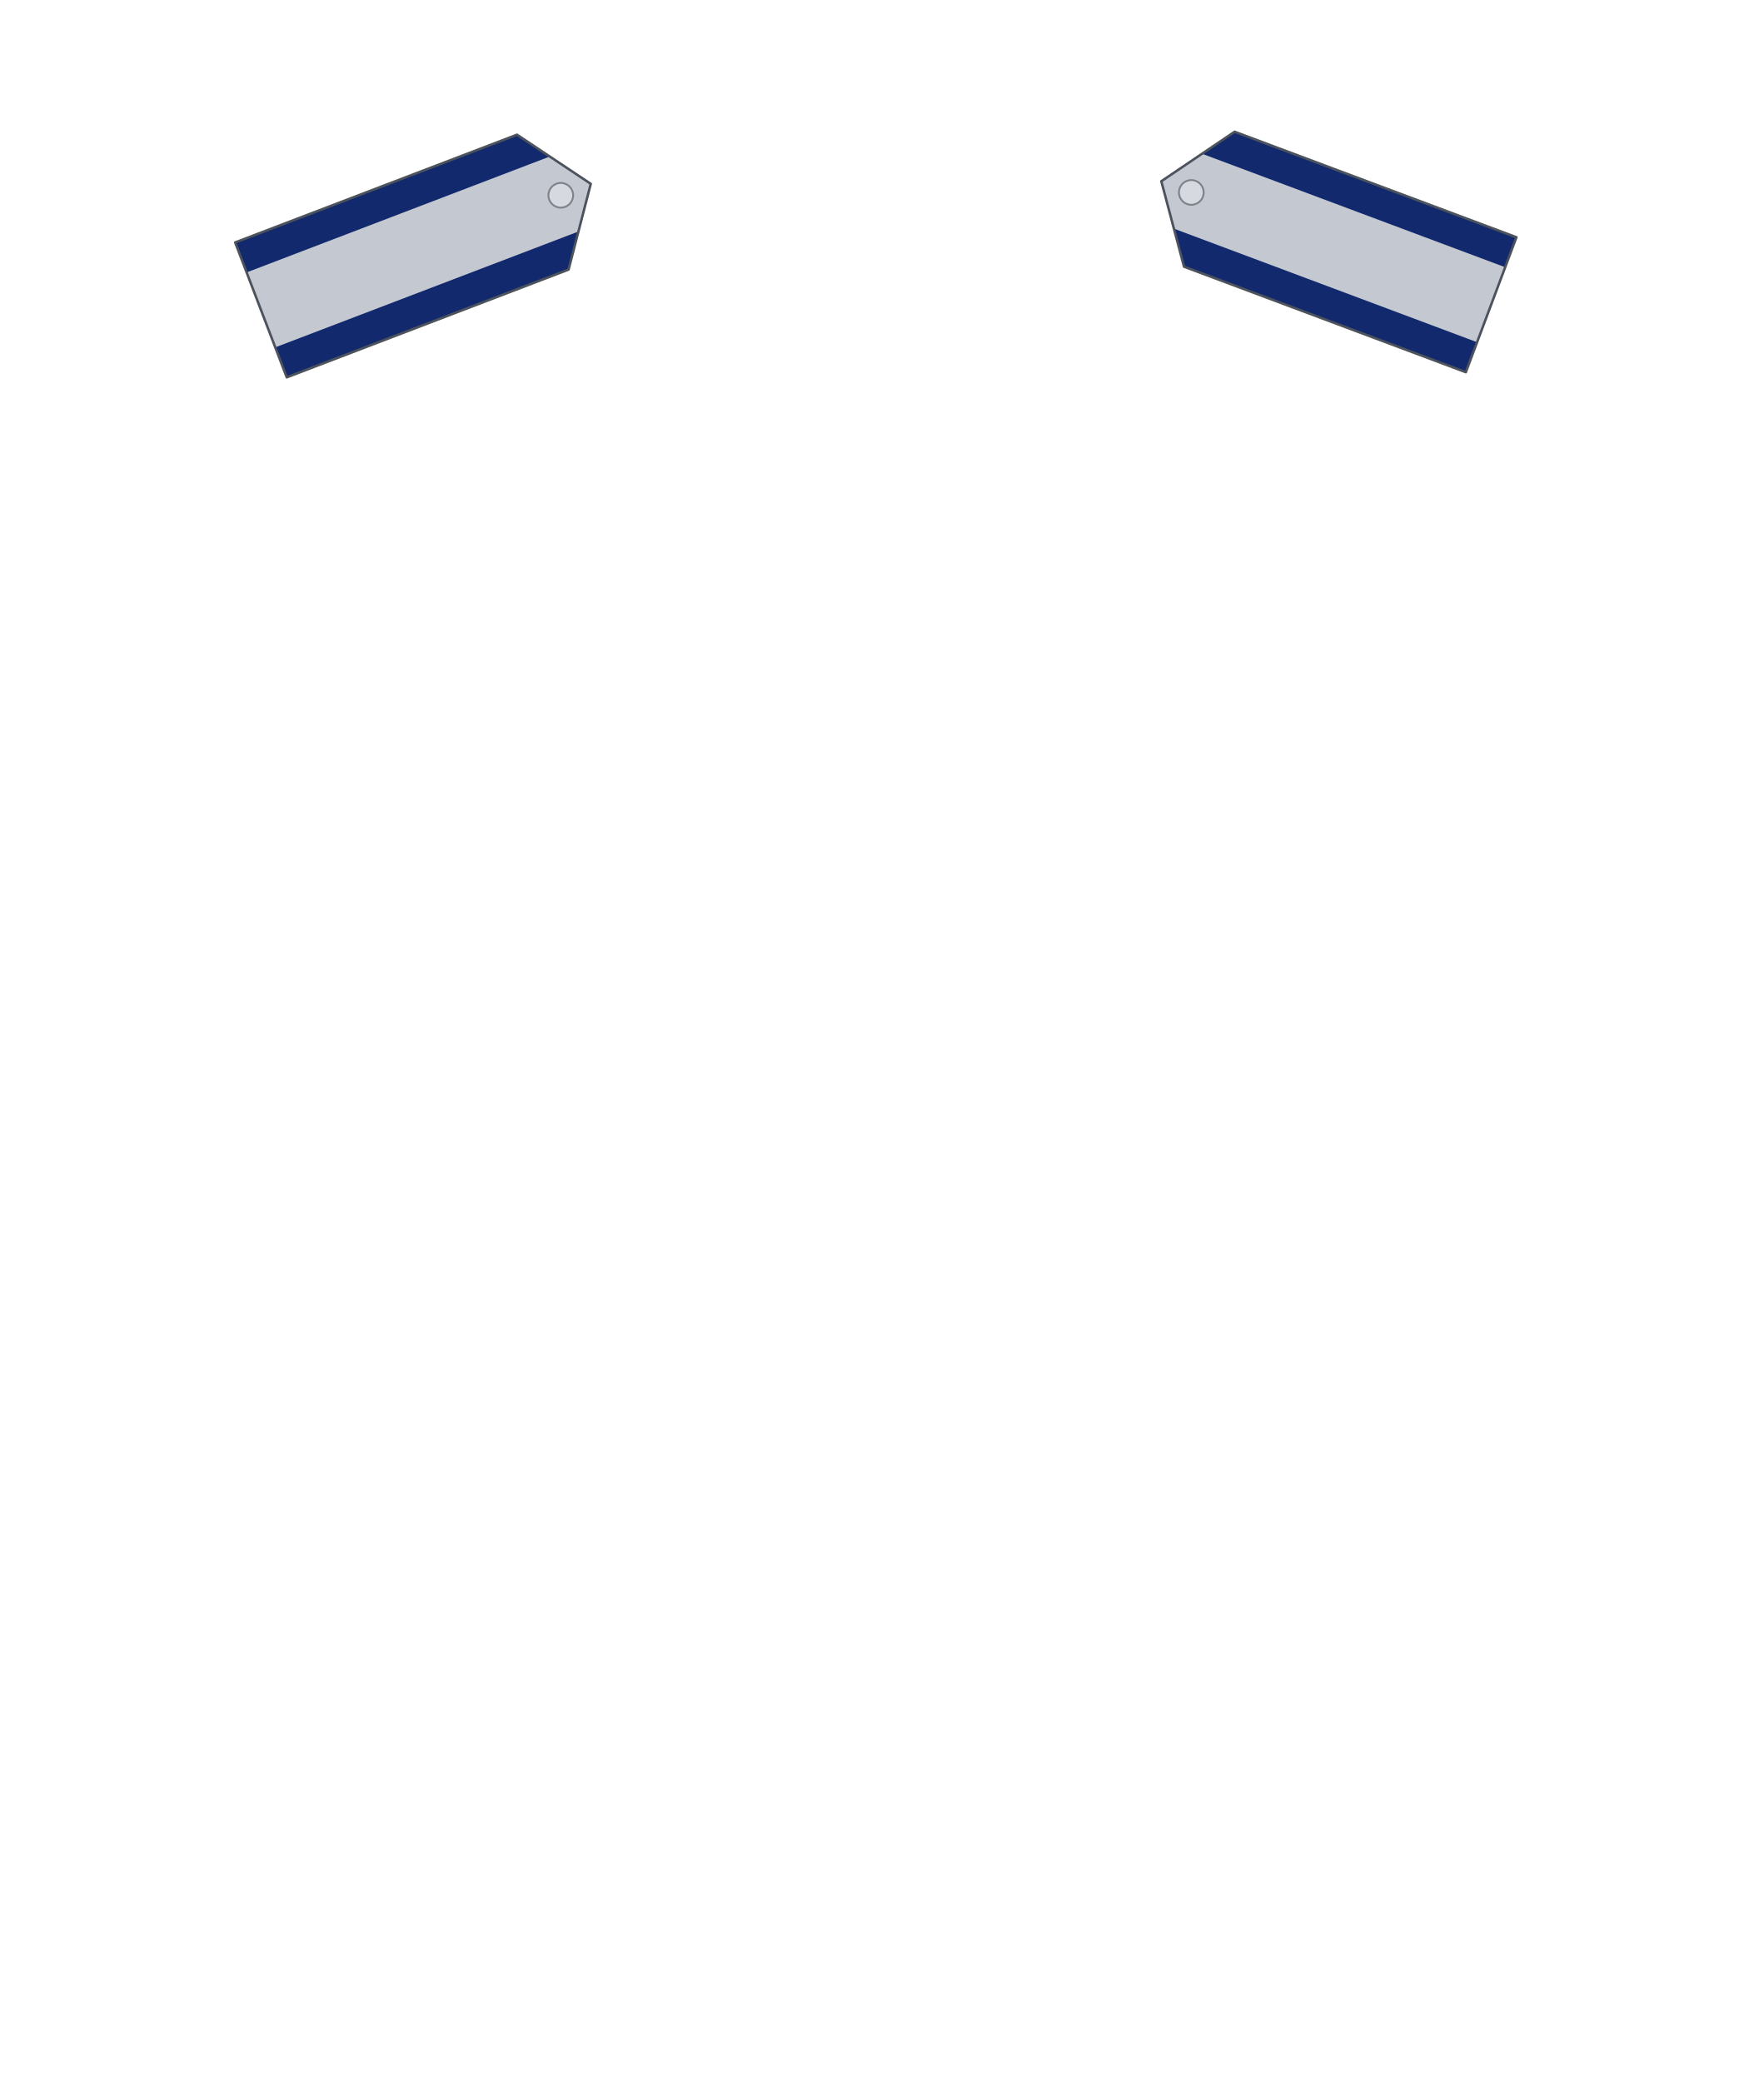
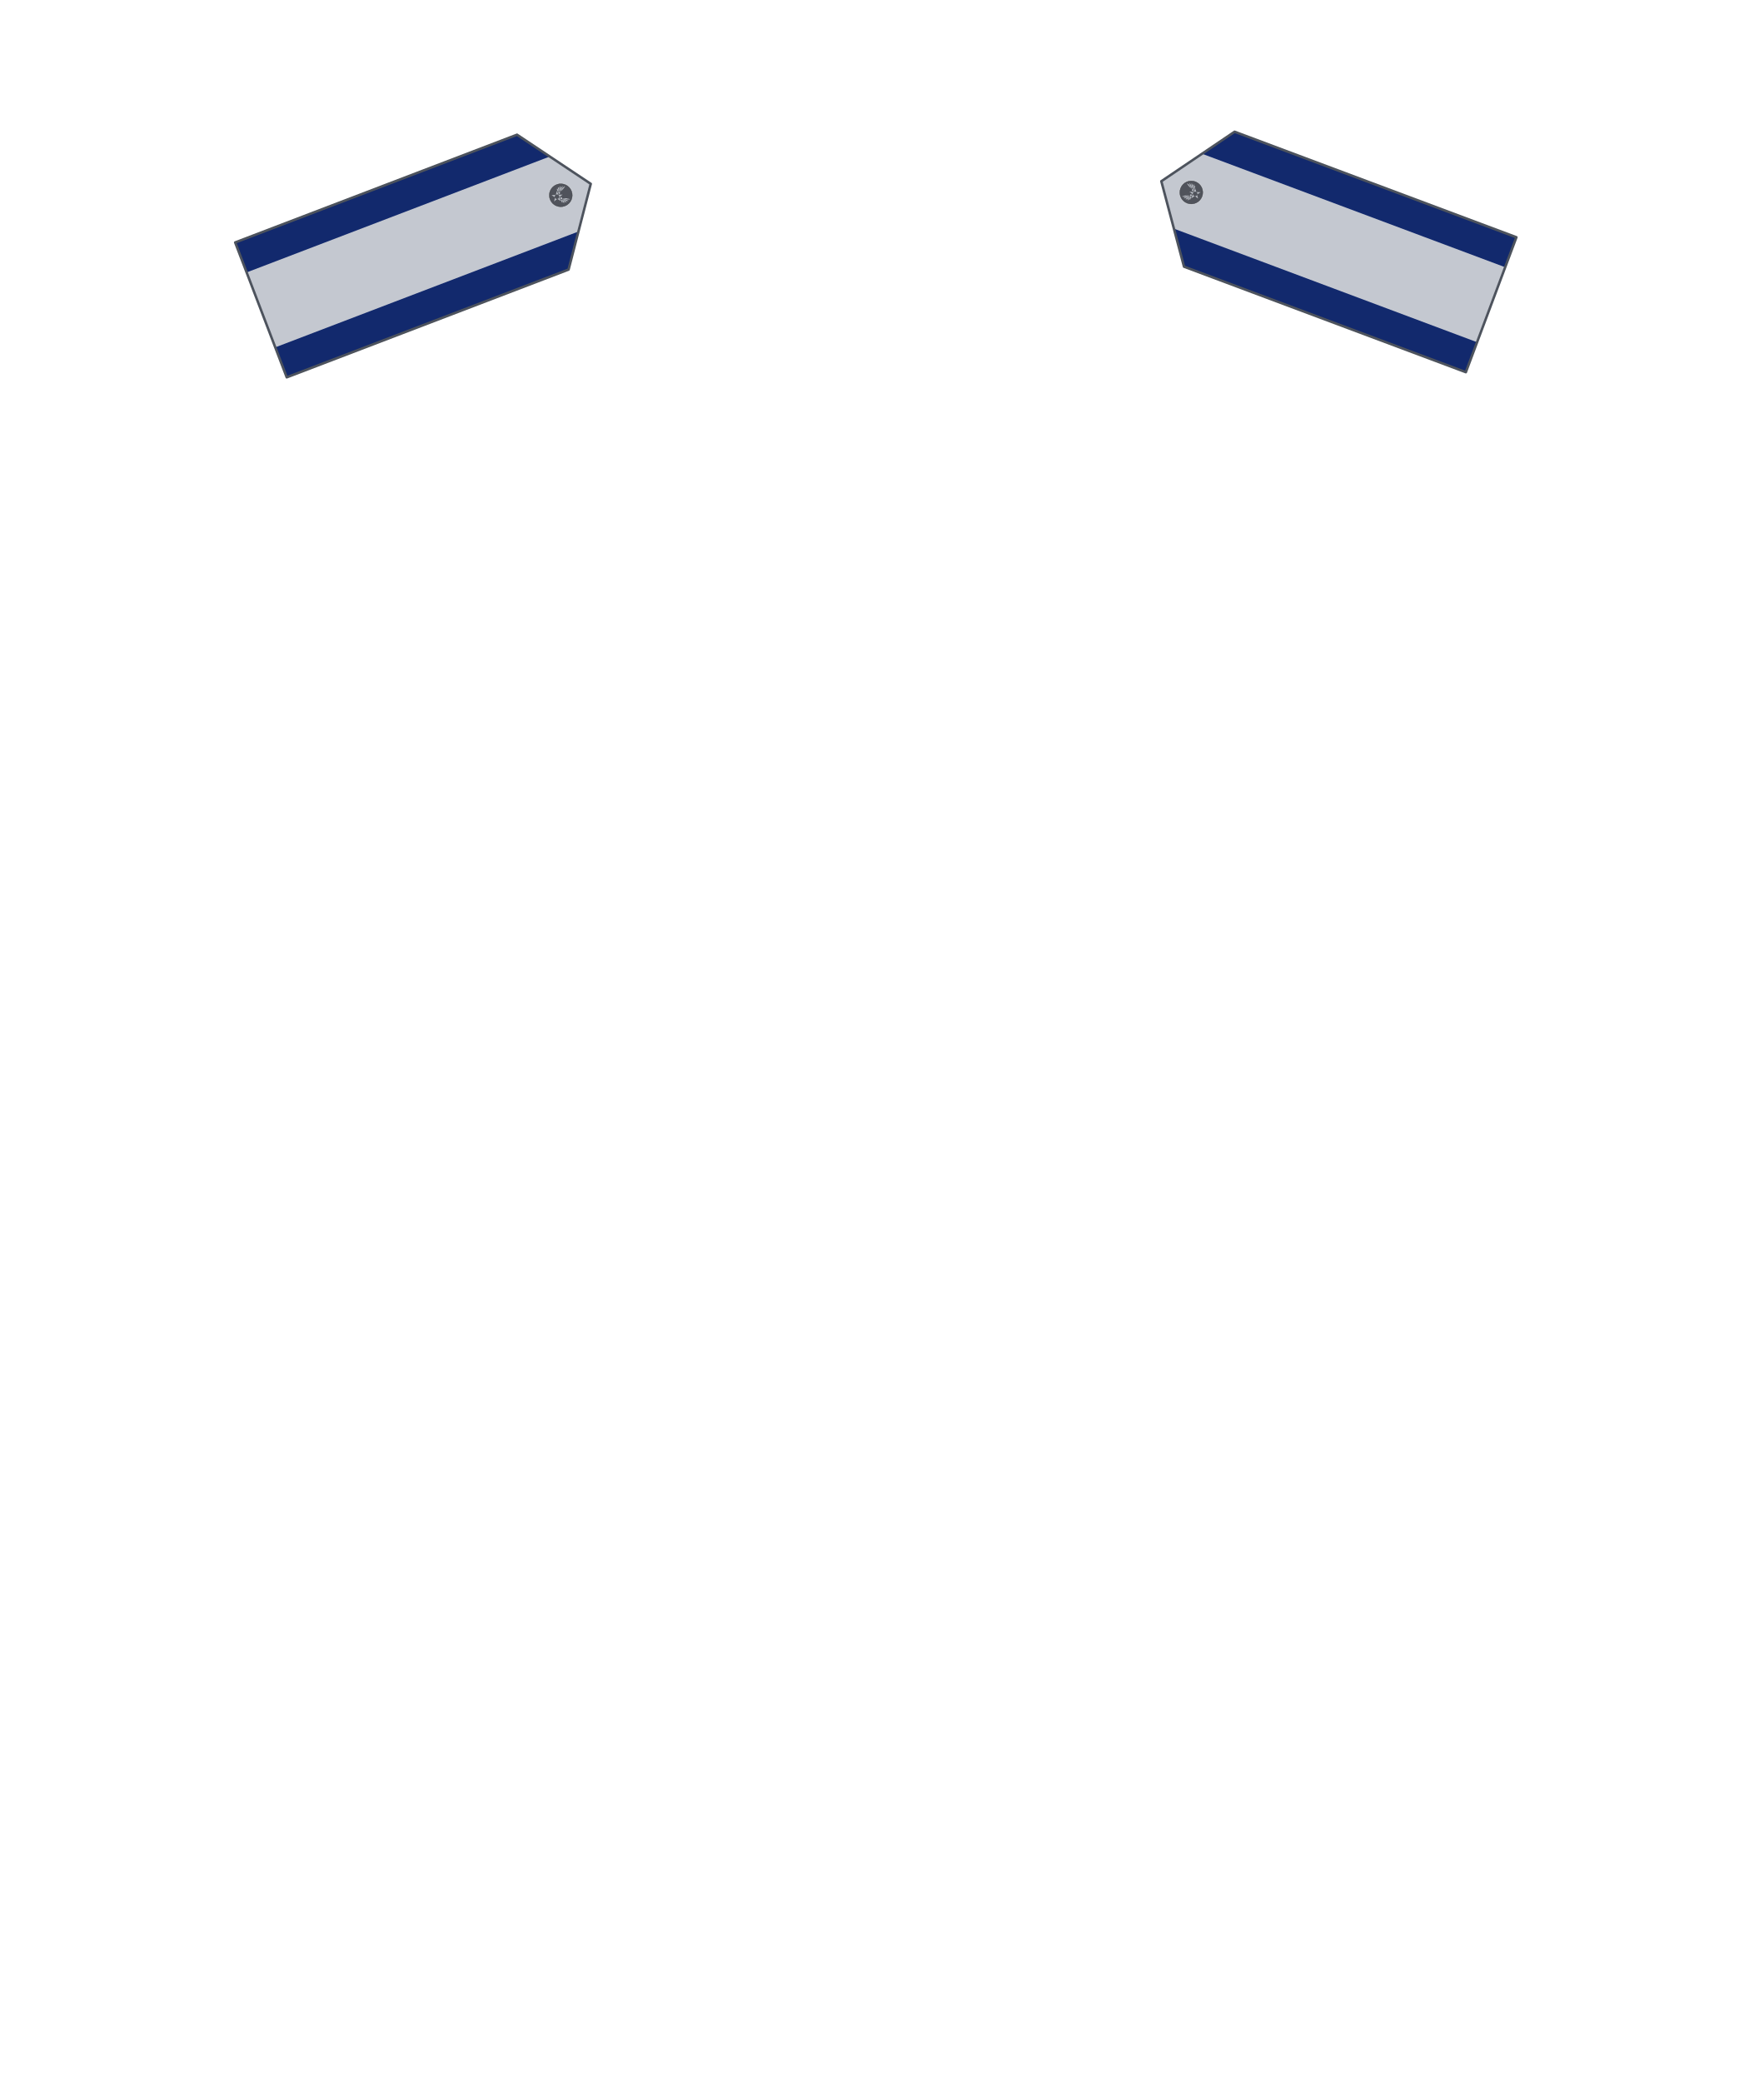
<svg xmlns="http://www.w3.org/2000/svg" width="28.522in" height="33.68in" viewBox="0 0 2852.2 3368" data-asset-id="garment-mess-dress-male-general-officer-shoulder-boards" data-source="original" data-units="0.01in">
  <defs>
    <linearGradient id="garment-mess-dress-male-general-officer-shoulder-boards__coatShade" gradientUnits="userSpaceOnUse" x1="-12" y1="0" x2="12" y2="0">
      <stop offset="0" stop-color="#000" stop-opacity=".30" />
      <stop offset=".12" stop-color="#000" stop-opacity=".08" />
      <stop offset=".3" stop-color="#000" stop-opacity="0" />
      <stop offset=".7" stop-color="#000" stop-opacity="0" />
      <stop offset=".88" stop-color="#000" stop-opacity=".08" />
      <stop offset="1" stop-color="#000" stop-opacity=".30" />
    </linearGradient>
    <linearGradient id="garment-mess-dress-male-general-officer-shoulder-boards__topLight" x1="0" y1="0" x2="0" y2="1">
      <stop offset="0" stop-color="#fff" stop-opacity=".10" />
      <stop offset="1" stop-color="#fff" stop-opacity="0" />
    </linearGradient>
    <radialGradient id="garment-mess-dress-male-general-officer-shoulder-boards__btn" cx=".4" cy=".35" r=".8">
      <stop offset="0" stop-color="#ffffff" />
      <stop offset=".6" stop-color="#cfd3da" />
      <stop offset="1" stop-color="#8d939e" />
    </radialGradient>
    <linearGradient id="garment-mess-dress-male-general-officer-shoulder-boards__plate" x1="0" y1="0" x2="0" y2="1">
      <stop offset="0" stop-color="#e4e6ea" />
      <stop offset="1" stop-color="#a9aeb8" />
    </linearGradient>
    <linearGradient id="garment-mess-dress-male-general-officer-shoulder-boards__satinL" x1="0" y1="0" x2="1" y2="0">
      <stop offset="0" stop-color="#0c1a45" />
      <stop offset=".45" stop-color="#27407f" />
      <stop offset="1" stop-color="#0a1740" />
    </linearGradient>
    <linearGradient id="garment-mess-dress-male-general-officer-shoulder-boards__satinR" x1="1" y1="0" x2="0" y2="0">
      <stop offset="0" stop-color="#0c1a45" />
      <stop offset=".45" stop-color="#27407f" />
      <stop offset="1" stop-color="#0a1740" />
    </linearGradient>
    <linearGradient id="garment-mess-dress-male-general-officer-shoulder-boards__coatEdge" gradientUnits="objectBoundingBox" x1="0" y1="0" x2="1" y2="0">
      <stop offset="0" stop-color="#000" stop-opacity=".32" />
      <stop offset=".14" stop-color="#000" stop-opacity=".06" />
      <stop offset=".5" stop-color="#000" stop-opacity="0" />
      <stop offset=".86" stop-color="#000" stop-opacity=".06" />
      <stop offset="1" stop-color="#000" stop-opacity=".32" />
    </linearGradient>
    <linearGradient id="garment-mess-dress-male-general-officer-shoulder-boards__shirtShade" x1="0" y1="0" x2="1" y2="0">
      <stop offset="0" stop-color="#8d94a8" stop-opacity=".55" />
      <stop offset=".22" stop-color="#8d94a8" stop-opacity="0" />
      <stop offset=".78" stop-color="#8d94a8" stop-opacity="0" />
      <stop offset="1" stop-color="#8d94a8" stop-opacity=".55" />
    </linearGradient>
    <linearGradient id="garment-mess-dress-male-general-officer-shoulder-boards__cumGrad" x1="0" y1="0" x2="0" y2="1">
      <stop offset="0" stop-color="#1c3374" />
      <stop offset="1" stop-color="#091944" />
    </linearGradient>
    <linearGradient id="garment-mess-dress-male-general-officer-shoulder-boards__satinBow" x1="0" y1="0" x2="0" y2="1">
      <stop offset="0" stop-color="#24397a" />
      <stop offset="1" stop-color="#0b1944" />
    </linearGradient>
  </defs>
  <g id="garment-mess-dress-male-general-officer-shoulder-boards__art" transform="translate(1426.100 25.000) scale(100)">
    <g id="garment-mess-dress-male-general-officer-shoulder-boards__shoulder-board-right">
      <path id="garment-mess-dress-male-general-officer-shoulder-boards__shoulder-board-right-body" d="M-10.457,3.672L-5.898,1.929L-4.705,2.724L-5.064,4.111L-9.623,5.854Z" fill="#c4c8d0" stroke="none" />
      <path d="M-10.457,3.672L-5.898,1.929L-5.368,2.282L-10.272,4.157Z" fill="#12296d" />
      <path d="M-9.623,5.854L-5.064,4.111L-4.904,3.495L-9.808,5.369Z" fill="#12296d" />
      <path id="garment-mess-dress-male-general-officer-shoulder-boards__shoulder-board-right-edge" d="M-10.457,3.672L-5.898,1.929L-4.705,2.724L-5.064,4.111L-9.623,5.854Z" fill="none" stroke="#4d535d" stroke-width=".04" stroke-linejoin="round" />
-       <circle cx="-5.190" cy="2.909" r=".2" fill="#d6d9df" stroke="#7d828b" stroke-width=".03" />
+       <g id="garment-mess-dress-male-general-officer-shoulder-boards__shoulder-board-right-button">
+         <g id="garment-mess-dress-male-general-officer-shoulder-boards__shoulder-board-right-button-cap-crest">
+           <g transform="translate(-5.190 2.909) rotate(69.077) scale(0.2)">
+             <circle r="1" fill="#c9ccd2" />
+             <circle r=".94" fill="#5d6068" />
+             <polygon points="-0.250,-0.805 -0.233,-0.753 -0.179,-0.753 -0.223,-0.721 -0.206,-0.669 -0.250,-0.701 -0.294,-0.669 -0.277,-0.721 -0.321,-0.753 -0.267,-0.753" fill="#b4b8c0" />
+             <polygon points="0.010,-0.855 0.027,-0.803 0.081,-0.803 0.037,-0.771 0.054,-0.719 0.010,-0.751 -0.034,-0.719 -0.017,-0.771 -0.061,-0.803 -0.007,-0.803" fill="#b4b8c0" />
+             <polygon points="0.240,-0.805 0.257,-0.753 0.311,-0.753 0.267,-0.721 0.284,-0.669 0.240,-0.701 0.196,-0.669 0.213,-0.721 0.169,-0.753 0.223,-0.753" fill="#b4b8c0" />
+             <polygon points="-0.620,-0.515 -0.603,-0.463 -0.549,-0.463 -0.593,-0.431 -0.576,-0.379 -0.620,-0.411 -0.664,-0.379 -0.647,-0.431 -0.691,-0.463 -0.637,-0.463" fill="#b4b8c0" />
+             <polygon points="-0.730,-0.275 -0.713,-0.223 -0.659,-0.223 -0.703,-0.191 -0.686,-0.139 -0.730,-0.171 -0.774,-0.139 -0.757,-0.191 -0.801,-0.223 -0.747,-0.223" fill="#b4b8c0" />
+             <polygon points="-0.760,-0.005 -0.743,0.047 -0.689,0.047 -0.733,0.079 -0.716,0.131 -0.760,0.099 -0.804,0.131 -0.787,0.079 -0.831,0.047 -0.777,0.047" fill="#b4b8c0" />
+             <polygon points="-0.690,0.255 -0.673,0.307 -0.619,0.307 -0.663,0.339 -0.646,0.391 -0.690,0.359 -0.734,0.391 -0.717,0.339 -0.761,0.307 -0.707,0.307" fill="#b4b8c0" />
+             <polygon points="-0.530,0.465 -0.513,0.517 -0.459,0.517 -0.503,0.549 -0.486,0.601 -0.530,0.569 -0.574,0.601 -0.557,0.549 -0.601,0.517 -0.547,0.517" fill="#b4b8c0" />
+             <polygon points="0.620,-0.525 0.637,-0.473 0.691,-0.473 0.647,-0.441 0.664,-0.389 0.620,-0.421 0.576,-0.389 0.593,-0.441 0.549,-0.473 0.603,-0.473" fill="#b4b8c0" />
+             <polygon points="0.730,-0.295 0.747,-0.243 0.801,-0.243 0.757,-0.211 0.774,-0.159 0.730,-0.191 0.686,-0.159 0.703,-0.211 0.659,-0.243 0.713,-0.243" fill="#b4b8c0" />
+             <polygon points="0.770,-0.035 0.787,0.017 0.841,0.017 0.797,0.049 0.814,0.101 0.770,0.069 0.726,0.101 0.743,0.049 0.699,0.017 0.753,0.017" fill="#b4b8c0" />
+             <polygon points="0.710,0.225 0.727,0.277 0.781,0.277 0.737,0.309 0.754,0.361 0.710,0.329 0.666,0.361 0.683,0.309 0.639,0.277 0.693,0.277" fill="#b4b8c0" />
+             <polygon points="0.560,0.445 0.577,0.497 0.631,0.497 0.587,0.529 0.604,0.581 0.560,0.549 0.516,0.581 0.533,0.529 0.489,0.497 0.543,0.497" fill="#b4b8c0" />
+             <g transform="translate(0 -0.510) scale(0.002)">
+               <path d="M42,80C42,103.2 23.2,122 0,122C-23.2,122 -42,103.2 -42,80C-42,56.8 -23.2,38 0,38C23.2,38 42,56.8 42,80ZM88,88C88,107.9 71.9,124 52,124C32.1,124 16,107.9 16,88C16,68.1 32.1,52 52,52C71.9,52 88,68.1 88,88ZM-16,88C-16,107.9 -32.1,124 -52,124C-71.9,124 -88,107.9 -88,88C-88,68.1 -71.9,52 -52,52C-32.1,52 -16,68.1 -16,88ZM132,168C132,181.3 121.3,192 108,192C94.7,192 84,181.3 84,168C84,154.7 94.7,144 108,144C121.3,144 132,154.7 132,168ZM-84,168C-84,181.3 -94.7,192 -108,192C-121.3,192 -132,181.3 -132,168C-132,154.7 -121.3,144 -108,144C-94.7,144 -84,154.7 -84,168ZM122,205C122,217.2 112.2,227 100,227C87.8,227 78,217.2 78,205C78,192.8 87.8,183 100,183C112.2,183 122,192.8 122,205ZM-78,205C-78,217.2 -87.8,227 -100,227C-112.2,227 -122,217.2 -122,205C-122,192.8 -112.2,183 -100,183C-87.8,183 -78,192.8 -78,205ZM113,231C113,241.5 104.5,250 94,250C83.5,250 75,241.5 75,231C75,220.5 83.5,212 94,212C104.5,212 113,220.5 113,231ZM-75,231C-75,241.5 -83.5,250 -94,250C-104.5,250 -113,241.5 -113,231C-113,220.5 -104.5,212 -94,212C-83.5,212 -75,220.5 -75,231ZM104,190C104,203.3 93.3,214 80,214C66.7,214 56,203.3 56,190C56,176.7 66.7,166 80,166C93.3,166 104,176.7 104,190ZM-56,190C-56,203.3 -66.7,214 -80,214C-93.3,214 -104,203.3 -104,190C-104,176.7 -93.3,166 -80,166C-66.7,166 -56,176.7 -56,190ZM102,150C102,158.8 94.8,166 86,166C77.2,166 70,158.8 70,150C70,141.2 77.2,134 86,134C94.8,134 102,141.2 102,150ZM-70,150C-70,158.8 -77.2,166 -86,166C-94.8,166 -102,158.8 -102,150C-102,141.2 -94.8,134 -86,134C-77.2,134 -70,141.2 -70,150Z" fill="#8b8f97" stroke="#2e3036" stroke-width="6.000" />
+               <path d="M-50,140L50,140L74,214L82,246L-82,246L-74,214Z" fill="#b4b8c0" />
+               <g fill="#b4b8c0" stroke="#2e3036" stroke-width="6.000" stroke-linejoin="round">
+                 <path d="M-22,180L22,180L46,244Q36.8,254 27.6,244Q18.4,254 9.2,244Q0,254 -9.2,244Q-18.4,254 -27.6,244Q-36.8,254 -46,244Z" />
+                 <path d="M30,172C56,180 76,202 84,226C87,234 91,240 95,245L50,247C46,234 41,216 34,200C31,192 29,182 30,172ZM-30,172C-56,180 -76,202 -84,226C-87,234 -91,240 -95,245L-50,247C-46,234 -41,216 -34,200C-31,192 -29,182 -30,172Z" />
+               </g>
+               <path d="M13.2,196L27.6,243M4.4,196L9.2,243M-4.4,196L-9.2,243M-13.2,196L-27.6,243 M40,190L56,198M44,206L64,214M48,222L72,230M-40,190L-56,198M-44,206L-64,214M-48,222L-72,230" fill="none" stroke="#2e3036" stroke-width="5.000" stroke-linecap="round" />
+               <path d="M40,119C62,104 80,88 100,82C142,70 192,56 232,50C242,48.5 248,51 248,57L231.8,64.8Q238.3,65.4 237,81L220.2,82.2Q225.9,85.2 219,99L202.4,99.5Q208,102.5 201,116L185.6,113.6Q190.6,116.8 183,129L169.4,122.1Q173.3,126.4 163,136L148.5,130.5Q152.7,134.6 143,145L131.2,136.2Q134.6,140.7 124,149L111,142.2Q115.1,146.1 106,156L90.7,155.7Q96.1,157.9 91,171L75.8,172.8Q81.4,174.3 78,188L62,200L40,150ZM-40,119C-62,104 -80,88 -100,82C-142,70 -192,56 -232,50C-242,48.5 -248,51 -248,57L-231.8,64.8Q-238.3,65.4 -237,81L-220.2,82.2Q-225.9,85.2 -219,99L-202.4,99.5Q-208,102.5 -201,116L-185.6,113.6Q-190.6,116.8 -183,129L-169.4,122.1Q-173.3,126.4 -163,136L-148.5,130.5Q-152.7,134.6 -143,145L-131.2,136.2Q-134.6,140.7 -124,149L-111,142.2Q-115.1,146.1 -106,156L-90.7,155.7Q-96.1,157.9 -91,171L-75.8,172.8Q-81.4,174.3 -78,188L-62,200L-40,150Z" fill="#b4b8c0" stroke="#2e3036" stroke-width="6.000" stroke-linejoin="round" />
+               <path d="M231.8,64.8L174.8,81.2M220.2,82.2L168,91.4M202.4,99.5L157.7,101.4M185.6,113.6L147.9,109.6M169.4,122.1L138.6,114.5M148.5,130.5L126.4,119.4M131.2,136.2L116.4,122.7M111,142.2L104.7,126.2M90.7,155.7L92.9,134M75.8,172.8L84.3,143.9M112,104Q124,112 134,99Q147,107 157,93Q170,100 180,86Q193,92 203,78Q215,82 224,69M-231.8,64.8L-174.8,81.2M-220.2,82.2L-168,91.4M-202.4,99.5L-157.7,101.4M-185.6,113.6L-147.9,109.6M-169.4,122.1L-138.6,114.5M-148.5,130.5L-126.4,119.4M-131.2,136.2L-116.4,122.7M-111,142.2L-104.7,126.2M-90.7,155.7L-92.9,134M-75.8,172.8L-84.3,143.9M-112,104Q-124,112 -134,99Q-147,107 -157,93Q-170,100 -180,86Q-193,92 -203,78Q-215,82 -224,69" fill="none" stroke="#2e3036" stroke-width="5.000" stroke-linecap="round" stroke-linejoin="round" />
+               <path d="M0,110C26,110 50,124 52,150C54,174 36,196 0,204C-36,196 -54,174 -52,150C-50,124 -26,110 0,110Z" fill="#b4b8c0" stroke="#2e3036" stroke-width="6.000" />
+               <path d="M-22,70C-14,58 2,55 15,59C29,64 35,79 34,95C33,106 31,113 30,119Q24,127 17,121Q11,128 4,122Q-3,129 -9,122Q-16,127 -21,119C-25,111 -27,101 -27,93Z" fill="#b4b8c0" stroke="#2e3036" stroke-width="6.000" stroke-linejoin="round" />
+               <path d="M-22,70C-31,72 -39,77 -42,85C-43,90 -41,94 -37,96C-38,92 -36,90 -33,91L-27,93C-24,88 -22,80 -22,70Z" fill="#b4b8c0" stroke="#2e3036" stroke-width="5.000" stroke-linejoin="round" />
+               <path d="M-149,260Q-149,243 -132,243L132,243Q149,243 149,260L149,263Q149,280 132,280L-132,280Q-149,280 -149,263Z" fill="#b4b8c0" stroke="#2e3036" stroke-width="6.000" />
+               <path d="M-119,252.5Q-119,247.5 -114,247.5L-86,247.5Q-81,247.5 -81,252.5L-81,263Q-81,268 -86,268L-114,268Q-119,268 -119,263ZM-19,252.5Q-19,247.5 -14,247.5L14,247.5Q19,247.5 19,252.5L19,263Q19,268 14,268L-14,268Q-19,268 -19,263ZM81,252.5Q81,247.5 86,247.5L114,247.5Q119,247.5 119,252.5L119,263Q119,268 114,268L86,268Q81,268 81,263Z" fill="#6c7079" />
+               <path d="M0,287L162,287L197,317C197,363 177,366 177,400C177,442 200.5,472 200.5,518C200.5,590 96,633 0,650C-96,633 -200.5,590 -200.5,518C-200.5,472 -177,442 -177,400C-177,366 -197,363 -197,317L-162,287L0,287Z" fill="#b4b8c0" stroke="#2e3036" stroke-width="7.000" stroke-linejoin="round" />
+               <path d="M0,300L157,300L184,323C184,365 165,368 165,400C165,440 187.5,474 187.5,518C187.5,584 88,621 0,637C-88,621 -187.5,584 -187.5,518C-187.5,474 -165,440 -165,400C-165,368 -184,365 -184,323L-157,300L0,300Z" fill="#6c7079" />
+               <path d="M-6.5,314.1Q0,304 6.5,314.1L161.5,556.9Q168,567 156,567L-156,567Q-168,567 -161.5,556.9Z" fill="#b4b8c0" />
+               <path d="M-4.3,323.7Q0,317 4.3,323.7L150.9,553.3Q155.2,560 147.2,560L-147.2,560Q-155.2,560 -150.9,553.3Z" fill="#6c7079" />
+               <g fill="#b4b8c0" stroke="#2e3036" stroke-width="4.000" stroke-linejoin="round">
+                 <path transform="translate(0 478) rotate(0)" d="M0,-134C9.5,-134 17,-127 17.2,-113C17.4,-90 13.5,-50 11.2,-16L0,-16L-11.2,-16C-13.5,-50 -17.4,-90 -17.2,-113C-17,-127 -9.5,-134 0,-134Z" />
+                 <path transform="translate(0 478) rotate(120)" d="M0,-134C9.5,-134 17,-127 17.2,-113C17.4,-90 13.5,-50 11.2,-16L0,-16L-11.2,-16C-13.5,-50 -17.4,-90 -17.2,-113C-17,-127 -9.5,-134 0,-134Z" />
+                 <path transform="translate(0 478) rotate(240)" d="M0,-134C9.5,-134 17,-127 17.2,-113C17.4,-90 13.5,-50 11.2,-16L0,-16L-11.2,-16C-13.5,-50 -17.4,-90 -17.2,-113C-17,-127 -9.5,-134 0,-134Z" />
+                 <path d="M19,478C19,488.5 10.5,497 0,497C-10.5,497 -19,488.5 -19,478C-19,467.5 -10.5,459 0,459C10.5,459 19,467.5 19,478Z" />
+               </g>
+             </g>
+             <circle r=".94" fill="none" stroke="#2e3036" stroke-width=".025" />
+           </g>
+         </g>
+         <g id="garment-mess-dress-male-general-officer-shoulder-boards__shoulder-board-right-button-wing-star">
+           <g transform="translate(-5.190 2.909) rotate(69.077) scale(0.2)">
+             <circle r="1" fill="#c9ccd2" />
+             <circle r=".93" fill="#50535b" />
+             <g>
+               <path d="M-0.27,0.11 Q-0.279,-0.333 -0.6,-0.64 Q-0.528,-0.224 -0.27,0.11 Z" fill="#b4b8c0" stroke="#2e3036" stroke-width=".018" />
+               <path d="M-0.27,0.11 Q-0.343,-0.276 -0.69,-0.46 Q-0.562,-0.114 -0.27,0.11 Z" fill="#b4b8c0" stroke="#2e3036" stroke-width=".018" />
+               <path d="M-0.27,0.11 Q-0.406,-0.210 -0.75,-0.26 Q-0.572,0.006 -0.27,0.11 Z" fill="#b4b8c0" stroke="#2e3036" stroke-width=".018" />
+               <path d="M-0.27,0.11 Q-0.447,-0.135 -0.74,-0.06 Q-0.540,0.121 -0.27,0.11 Z" fill="#b4b8c0" stroke="#2e3036" stroke-width=".018" />
+               <path d="M-0.27,0.11 Q-0.450,-0.065 -0.64,0.1 Q-0.458,0.207 -0.27,0.11 Z" fill="#b4b8c0" stroke="#2e3036" stroke-width=".018" />
+               <path d="M-0.30,0.14 L-0.12,0.12 L-0.16,-0.04 L-0.34,-0.02 Z" fill="#b4b8c0" stroke="#2e3036" stroke-width=".018" />
+             </g>
+             <g transform="scale(-1 1)">
+               <path d="M-0.27,0.11 Q-0.279,-0.333 -0.6,-0.64 Q-0.528,-0.224 -0.27,0.11 Z" fill="#b4b8c0" stroke="#2e3036" stroke-width=".018" />
+               <path d="M-0.27,0.11 Q-0.343,-0.276 -0.69,-0.46 Q-0.562,-0.114 -0.27,0.11 Z" fill="#b4b8c0" stroke="#2e3036" stroke-width=".018" />
+               <path d="M-0.27,0.11 Q-0.406,-0.210 -0.75,-0.26 Q-0.572,0.006 -0.27,0.11 Z" fill="#b4b8c0" stroke="#2e3036" stroke-width=".018" />
+               <path d="M-0.27,0.11 Q-0.447,-0.135 -0.74,-0.06 Q-0.540,0.121 -0.27,0.11 Z" fill="#b4b8c0" stroke="#2e3036" stroke-width=".018" />
+               <path d="M-0.27,0.11 Q-0.450,-0.065 -0.64,0.1 Q-0.458,0.207 -0.27,0.11 Z" fill="#b4b8c0" stroke="#2e3036" stroke-width=".018" />
+               <path d="M-0.30,0.14 L-0.12,0.12 L-0.16,-0.04 L-0.34,-0.02 Z" fill="#b4b8c0" stroke="#2e3036" stroke-width=".018" />
+             </g>
+             <polygon points="0.000,-0.216 0.118,0.147 0.500,0.147 0.191,0.372 0.309,0.736 0.000,0.511 -0.309,0.736 -0.191,0.372 -0.500,0.147 -0.118,0.147" fill="#b4b8c0" stroke="#2e3036" stroke-width=".02" stroke-linejoin="round" />
+             <circle cx="0" cy="0.33" r=".17" fill="#50535b" stroke="#2e3036" stroke-width=".02" />
+             <circle r=".93" fill="none" stroke="#2e3036" stroke-width=".025" />
+           </g>
+         </g>
+       </g>
    </g>
    <g id="garment-mess-dress-male-general-officer-shoulder-boards__rank-slot-right">
      <rect x="-8.841" y="2.868" width="2.404" height="1.954" fill="none" />
    </g>
    <g id="garment-mess-dress-male-general-officer-shoulder-boards__shoulder-board-left">
      <path id="garment-mess-dress-male-general-officer-shoulder-boards__shoulder-board-left-body" d="M10.268,3.588L5.709,1.881L4.524,2.682L4.891,4.064L9.450,5.771Z" fill="#c4c8d0" stroke="none" />
      <path d="M10.268,3.588L5.709,1.881L5.182,2.237L10.086,4.073Z" fill="#12296d" />
      <path d="M9.450,5.771L4.891,4.064L4.728,3.449L9.632,5.286Z" fill="#12296d" />
      <path id="garment-mess-dress-male-general-officer-shoulder-boards__shoulder-board-left-edge" d="M10.268,3.588L5.709,1.881L4.524,2.682L4.891,4.064L9.450,5.771Z" fill="none" stroke="#4d535d" stroke-width=".04" stroke-linejoin="round" />
-       <circle cx="5.009" cy="2.863" r=".2" fill="#d6d9df" stroke="#7d828b" stroke-width=".03" />
+       <g id="garment-mess-dress-male-general-officer-shoulder-boards__shoulder-board-left-button">
+         <g id="garment-mess-dress-male-general-officer-shoulder-boards__shoulder-board-left-button-cap-crest">
+           <g transform="translate(5.009 2.863) rotate(-69.471) scale(0.2)">
+             <circle r="1" fill="#c9ccd2" />
+             <circle r=".94" fill="#5d6068" />
+             <polygon points="-0.250,-0.805 -0.233,-0.753 -0.179,-0.753 -0.223,-0.721 -0.206,-0.669 -0.250,-0.701 -0.294,-0.669 -0.277,-0.721 -0.321,-0.753 -0.267,-0.753" fill="#b4b8c0" />
+             <polygon points="0.010,-0.855 0.027,-0.803 0.081,-0.803 0.037,-0.771 0.054,-0.719 0.010,-0.751 -0.034,-0.719 -0.017,-0.771 -0.061,-0.803 -0.007,-0.803" fill="#b4b8c0" />
+             <polygon points="0.240,-0.805 0.257,-0.753 0.311,-0.753 0.267,-0.721 0.284,-0.669 0.240,-0.701 0.196,-0.669 0.213,-0.721 0.169,-0.753 0.223,-0.753" fill="#b4b8c0" />
+             <polygon points="-0.620,-0.515 -0.603,-0.463 -0.549,-0.463 -0.593,-0.431 -0.576,-0.379 -0.620,-0.411 -0.664,-0.379 -0.647,-0.431 -0.691,-0.463 -0.637,-0.463" fill="#b4b8c0" />
+             <polygon points="-0.730,-0.275 -0.713,-0.223 -0.659,-0.223 -0.703,-0.191 -0.686,-0.139 -0.730,-0.171 -0.774,-0.139 -0.757,-0.191 -0.801,-0.223 -0.747,-0.223" fill="#b4b8c0" />
+             <polygon points="-0.760,-0.005 -0.743,0.047 -0.689,0.047 -0.733,0.079 -0.716,0.131 -0.760,0.099 -0.804,0.131 -0.787,0.079 -0.831,0.047 -0.777,0.047" fill="#b4b8c0" />
+             <polygon points="-0.690,0.255 -0.673,0.307 -0.619,0.307 -0.663,0.339 -0.646,0.391 -0.690,0.359 -0.734,0.391 -0.717,0.339 -0.761,0.307 -0.707,0.307" fill="#b4b8c0" />
+             <polygon points="-0.530,0.465 -0.513,0.517 -0.459,0.517 -0.503,0.549 -0.486,0.601 -0.530,0.569 -0.574,0.601 -0.557,0.549 -0.601,0.517 -0.547,0.517" fill="#b4b8c0" />
+             <polygon points="0.620,-0.525 0.637,-0.473 0.691,-0.473 0.647,-0.441 0.664,-0.389 0.620,-0.421 0.576,-0.389 0.593,-0.441 0.549,-0.473 0.603,-0.473" fill="#b4b8c0" />
+             <polygon points="0.730,-0.295 0.747,-0.243 0.801,-0.243 0.757,-0.211 0.774,-0.159 0.730,-0.191 0.686,-0.159 0.703,-0.211 0.659,-0.243 0.713,-0.243" fill="#b4b8c0" />
+             <polygon points="0.770,-0.035 0.787,0.017 0.841,0.017 0.797,0.049 0.814,0.101 0.770,0.069 0.726,0.101 0.743,0.049 0.699,0.017 0.753,0.017" fill="#b4b8c0" />
+             <polygon points="0.710,0.225 0.727,0.277 0.781,0.277 0.737,0.309 0.754,0.361 0.710,0.329 0.666,0.361 0.683,0.309 0.639,0.277 0.693,0.277" fill="#b4b8c0" />
+             <polygon points="0.560,0.445 0.577,0.497 0.631,0.497 0.587,0.529 0.604,0.581 0.560,0.549 0.516,0.581 0.533,0.529 0.489,0.497 0.543,0.497" fill="#b4b8c0" />
+             <g transform="translate(0 -0.510) scale(0.002)">
+               <path d="M42,80C42,103.2 23.2,122 0,122C-23.2,122 -42,103.2 -42,80C-42,56.8 -23.2,38 0,38C23.2,38 42,56.8 42,80ZM88,88C88,107.9 71.9,124 52,124C32.1,124 16,107.9 16,88C16,68.1 32.1,52 52,52C71.9,52 88,68.1 88,88ZM-16,88C-16,107.9 -32.1,124 -52,124C-71.9,124 -88,107.9 -88,88C-88,68.1 -71.9,52 -52,52C-32.1,52 -16,68.1 -16,88ZM132,168C132,181.3 121.3,192 108,192C94.7,192 84,181.3 84,168C84,154.7 94.7,144 108,144C121.3,144 132,154.7 132,168ZM-84,168C-84,181.3 -94.7,192 -108,192C-121.3,192 -132,181.3 -132,168C-132,154.7 -121.3,144 -108,144C-94.7,144 -84,154.7 -84,168ZM122,205C122,217.2 112.2,227 100,227C87.8,227 78,217.2 78,205C78,192.8 87.8,183 100,183C112.2,183 122,192.8 122,205ZM-78,205C-78,217.2 -87.8,227 -100,227C-112.2,227 -122,217.2 -122,205C-122,192.8 -112.2,183 -100,183C-87.8,183 -78,192.8 -78,205ZM113,231C113,241.5 104.5,250 94,250C83.5,250 75,241.5 75,231C75,220.5 83.5,212 94,212C104.5,212 113,220.5 113,231ZM-75,231C-75,241.5 -83.5,250 -94,250C-104.5,250 -113,241.5 -113,231C-113,220.5 -104.5,212 -94,212C-83.5,212 -75,220.5 -75,231ZM104,190C104,203.3 93.3,214 80,214C66.7,214 56,203.3 56,190C56,176.7 66.7,166 80,166C93.3,166 104,176.7 104,190ZM-56,190C-56,203.3 -66.7,214 -80,214C-93.3,214 -104,203.3 -104,190C-104,176.7 -93.3,166 -80,166C-66.7,166 -56,176.7 -56,190ZM102,150C102,158.8 94.8,166 86,166C77.2,166 70,158.8 70,150C70,141.2 77.2,134 86,134C94.8,134 102,141.2 102,150ZM-70,150C-70,158.8 -77.2,166 -86,166C-94.8,166 -102,158.8 -102,150C-102,141.2 -94.8,134 -86,134C-77.2,134 -70,141.2 -70,150Z" fill="#8b8f97" stroke="#2e3036" stroke-width="6.000" />
+               <path d="M-50,140L50,140L74,214L82,246L-82,246L-74,214Z" fill="#b4b8c0" />
+               <g fill="#b4b8c0" stroke="#2e3036" stroke-width="6.000" stroke-linejoin="round">
+                 <path d="M-22,180L22,180L46,244Q36.8,254 27.6,244Q18.4,254 9.2,244Q0,254 -9.2,244Q-18.4,254 -27.6,244Q-36.8,254 -46,244Z" />
+                 <path d="M30,172C56,180 76,202 84,226C87,234 91,240 95,245L50,247C46,234 41,216 34,200C31,192 29,182 30,172ZM-30,172C-56,180 -76,202 -84,226C-87,234 -91,240 -95,245L-50,247C-46,234 -41,216 -34,200C-31,192 -29,182 -30,172Z" />
+               </g>
+               <path d="M13.2,196L27.6,243M4.4,196L9.2,243M-4.4,196L-9.2,243M-13.2,196L-27.6,243 M40,190L56,198M44,206L64,214M48,222L72,230M-40,190L-56,198M-44,206L-64,214M-48,222L-72,230" fill="none" stroke="#2e3036" stroke-width="5.000" stroke-linecap="round" />
+               <path d="M40,119C62,104 80,88 100,82C142,70 192,56 232,50C242,48.5 248,51 248,57L231.8,64.8Q238.3,65.4 237,81L220.2,82.2Q225.9,85.2 219,99L202.4,99.5Q208,102.5 201,116L185.6,113.6Q190.6,116.8 183,129L169.4,122.1Q173.3,126.4 163,136L148.5,130.5Q152.7,134.6 143,145L131.2,136.2Q134.6,140.7 124,149L111,142.2Q115.1,146.1 106,156L90.7,155.7Q96.1,157.9 91,171L75.8,172.8Q81.4,174.3 78,188L62,200L40,150ZM-40,119C-62,104 -80,88 -100,82C-142,70 -192,56 -232,50C-242,48.5 -248,51 -248,57L-231.8,64.8Q-238.3,65.4 -237,81L-220.2,82.2Q-225.9,85.2 -219,99L-202.4,99.5Q-208,102.5 -201,116L-185.6,113.6Q-190.6,116.8 -183,129L-169.4,122.1Q-173.3,126.4 -163,136L-148.5,130.5Q-152.7,134.6 -143,145L-131.2,136.2Q-134.6,140.7 -124,149L-111,142.2Q-115.1,146.1 -106,156L-90.7,155.7Q-96.1,157.9 -91,171L-75.8,172.8Q-81.4,174.3 -78,188L-62,200L-40,150Z" fill="#b4b8c0" stroke="#2e3036" stroke-width="6.000" stroke-linejoin="round" />
+               <path d="M231.8,64.8L174.8,81.2M220.2,82.2L168,91.4M202.4,99.5L157.7,101.4M185.6,113.6L147.9,109.6M169.4,122.1L138.6,114.5M148.5,130.5L126.4,119.4M131.2,136.2L116.4,122.7M111,142.2L104.7,126.2M90.7,155.7L92.9,134M75.8,172.8L84.3,143.9M112,104Q124,112 134,99Q147,107 157,93Q170,100 180,86Q193,92 203,78Q215,82 224,69M-231.8,64.8L-174.8,81.2M-220.2,82.2L-168,91.4M-202.4,99.5L-157.7,101.4M-185.6,113.6L-147.9,109.6M-169.4,122.1L-138.6,114.5M-148.5,130.5L-126.4,119.4M-131.2,136.2L-116.4,122.7M-111,142.2L-104.7,126.2M-90.7,155.7L-92.9,134M-75.8,172.8L-84.3,143.9M-112,104Q-124,112 -134,99Q-147,107 -157,93Q-170,100 -180,86Q-193,92 -203,78Q-215,82 -224,69" fill="none" stroke="#2e3036" stroke-width="5.000" stroke-linecap="round" stroke-linejoin="round" />
+               <path d="M0,110C26,110 50,124 52,150C54,174 36,196 0,204C-36,196 -54,174 -52,150C-50,124 -26,110 0,110Z" fill="#b4b8c0" stroke="#2e3036" stroke-width="6.000" />
+               <path d="M-22,70C-14,58 2,55 15,59C29,64 35,79 34,95C33,106 31,113 30,119Q24,127 17,121Q11,128 4,122Q-3,129 -9,122Q-16,127 -21,119C-25,111 -27,101 -27,93Z" fill="#b4b8c0" stroke="#2e3036" stroke-width="6.000" stroke-linejoin="round" />
+               <path d="M-22,70C-31,72 -39,77 -42,85C-43,90 -41,94 -37,96C-38,92 -36,90 -33,91L-27,93C-24,88 -22,80 -22,70Z" fill="#b4b8c0" stroke="#2e3036" stroke-width="5.000" stroke-linejoin="round" />
+               <path d="M-149,260Q-149,243 -132,243L132,243Q149,243 149,260L149,263Q149,280 132,280L-132,280Q-149,280 -149,263Z" fill="#b4b8c0" stroke="#2e3036" stroke-width="6.000" />
+               <path d="M-119,252.5Q-119,247.5 -114,247.5L-86,247.5Q-81,247.5 -81,252.5L-81,263Q-81,268 -86,268L-114,268Q-119,268 -119,263ZM-19,252.5Q-19,247.5 -14,247.5L14,247.5Q19,247.5 19,252.5L19,263Q19,268 14,268L-14,268Q-19,268 -19,263ZM81,252.5Q81,247.5 86,247.5L114,247.5Q119,247.5 119,252.5L119,263Q119,268 114,268L86,268Q81,268 81,263Z" fill="#6c7079" />
+               <path d="M0,287L162,287L197,317C197,363 177,366 177,400C177,442 200.5,472 200.5,518C200.5,590 96,633 0,650C-96,633 -200.5,590 -200.5,518C-200.5,472 -177,442 -177,400C-177,366 -197,363 -197,317L-162,287L0,287Z" fill="#b4b8c0" stroke="#2e3036" stroke-width="7.000" stroke-linejoin="round" />
+               <path d="M0,300L157,300L184,323C184,365 165,368 165,400C165,440 187.5,474 187.5,518C187.5,584 88,621 0,637C-88,621 -187.5,584 -187.5,518C-187.5,474 -165,440 -165,400C-165,368 -184,365 -184,323L-157,300L0,300Z" fill="#6c7079" />
+               <path d="M-6.5,314.1Q0,304 6.5,314.1L161.5,556.9Q168,567 156,567L-156,567Q-168,567 -161.5,556.9Z" fill="#b4b8c0" />
+               <path d="M-4.3,323.7Q0,317 4.3,323.7L150.9,553.3Q155.2,560 147.2,560L-147.2,560Q-155.2,560 -150.9,553.3Z" fill="#6c7079" />
+               <g fill="#b4b8c0" stroke="#2e3036" stroke-width="4.000" stroke-linejoin="round">
+                 <path transform="translate(0 478) rotate(0)" d="M0,-134C9.5,-134 17,-127 17.2,-113C17.4,-90 13.5,-50 11.2,-16L0,-16L-11.2,-16C-13.5,-50 -17.4,-90 -17.2,-113C-17,-127 -9.5,-134 0,-134Z" />
+                 <path transform="translate(0 478) rotate(120)" d="M0,-134C9.5,-134 17,-127 17.2,-113C17.4,-90 13.5,-50 11.2,-16L0,-16L-11.2,-16C-13.5,-50 -17.4,-90 -17.2,-113C-17,-127 -9.5,-134 0,-134Z" />
+                 <path transform="translate(0 478) rotate(240)" d="M0,-134C9.5,-134 17,-127 17.2,-113C17.4,-90 13.5,-50 11.2,-16L0,-16L-11.2,-16C-13.5,-50 -17.4,-90 -17.2,-113C-17,-127 -9.5,-134 0,-134Z" />
+                 <path d="M19,478C19,488.5 10.5,497 0,497C-10.5,497 -19,488.5 -19,478C-19,467.5 -10.5,459 0,459C10.5,459 19,467.5 19,478Z" />
+               </g>
+             </g>
+             <circle r=".94" fill="none" stroke="#2e3036" stroke-width=".025" />
+           </g>
+         </g>
+         <g id="garment-mess-dress-male-general-officer-shoulder-boards__shoulder-board-left-button-wing-star">
+           <g transform="translate(5.009 2.863) rotate(-69.471) scale(0.2)">
+             <circle r="1" fill="#c9ccd2" />
+             <circle r=".93" fill="#50535b" />
+             <g>
+               <path d="M-0.27,0.11 Q-0.279,-0.333 -0.6,-0.64 Q-0.528,-0.224 -0.27,0.11 Z" fill="#b4b8c0" stroke="#2e3036" stroke-width=".018" />
+               <path d="M-0.27,0.11 Q-0.343,-0.276 -0.69,-0.46 Q-0.562,-0.114 -0.27,0.11 Z" fill="#b4b8c0" stroke="#2e3036" stroke-width=".018" />
+               <path d="M-0.27,0.11 Q-0.406,-0.210 -0.75,-0.26 Q-0.572,0.006 -0.27,0.11 Z" fill="#b4b8c0" stroke="#2e3036" stroke-width=".018" />
+               <path d="M-0.27,0.11 Q-0.447,-0.135 -0.74,-0.06 Q-0.540,0.121 -0.27,0.11 Z" fill="#b4b8c0" stroke="#2e3036" stroke-width=".018" />
+               <path d="M-0.27,0.11 Q-0.450,-0.065 -0.64,0.1 Q-0.458,0.207 -0.27,0.11 Z" fill="#b4b8c0" stroke="#2e3036" stroke-width=".018" />
+               <path d="M-0.30,0.14 L-0.12,0.12 L-0.16,-0.04 L-0.34,-0.02 Z" fill="#b4b8c0" stroke="#2e3036" stroke-width=".018" />
+             </g>
+             <g transform="scale(-1 1)">
+               <path d="M-0.27,0.11 Q-0.279,-0.333 -0.6,-0.64 Q-0.528,-0.224 -0.27,0.11 Z" fill="#b4b8c0" stroke="#2e3036" stroke-width=".018" />
+               <path d="M-0.27,0.11 Q-0.343,-0.276 -0.69,-0.46 Q-0.562,-0.114 -0.27,0.11 Z" fill="#b4b8c0" stroke="#2e3036" stroke-width=".018" />
+               <path d="M-0.27,0.11 Q-0.406,-0.210 -0.75,-0.26 Q-0.572,0.006 -0.27,0.11 Z" fill="#b4b8c0" stroke="#2e3036" stroke-width=".018" />
+               <path d="M-0.27,0.11 Q-0.447,-0.135 -0.74,-0.06 Q-0.540,0.121 -0.27,0.11 Z" fill="#b4b8c0" stroke="#2e3036" stroke-width=".018" />
+               <path d="M-0.27,0.11 Q-0.450,-0.065 -0.64,0.1 Q-0.458,0.207 -0.27,0.11 Z" fill="#b4b8c0" stroke="#2e3036" stroke-width=".018" />
+               <path d="M-0.30,0.14 L-0.12,0.12 L-0.16,-0.04 L-0.34,-0.02 Z" fill="#b4b8c0" stroke="#2e3036" stroke-width=".018" />
+             </g>
+             <polygon points="0.000,-0.216 0.118,0.147 0.500,0.147 0.191,0.372 0.309,0.736 0.000,0.511 -0.309,0.736 -0.191,0.372 -0.500,0.147 -0.118,0.147" fill="#b4b8c0" stroke="#2e3036" stroke-width=".02" stroke-linejoin="round" />
+             <circle cx="0" cy="0.33" r=".17" fill="#50535b" stroke="#2e3036" stroke-width=".02" />
+             <circle r=".93" fill="none" stroke="#2e3036" stroke-width=".025" />
+           </g>
+         </g>
+       </g>
    </g>
    <g id="garment-mess-dress-male-general-officer-shoulder-boards__rank-slot-left">
      <rect x="6.261" y="2.811" width="2.394" height="1.939" fill="none" />
    </g>
  </g>
</svg>
